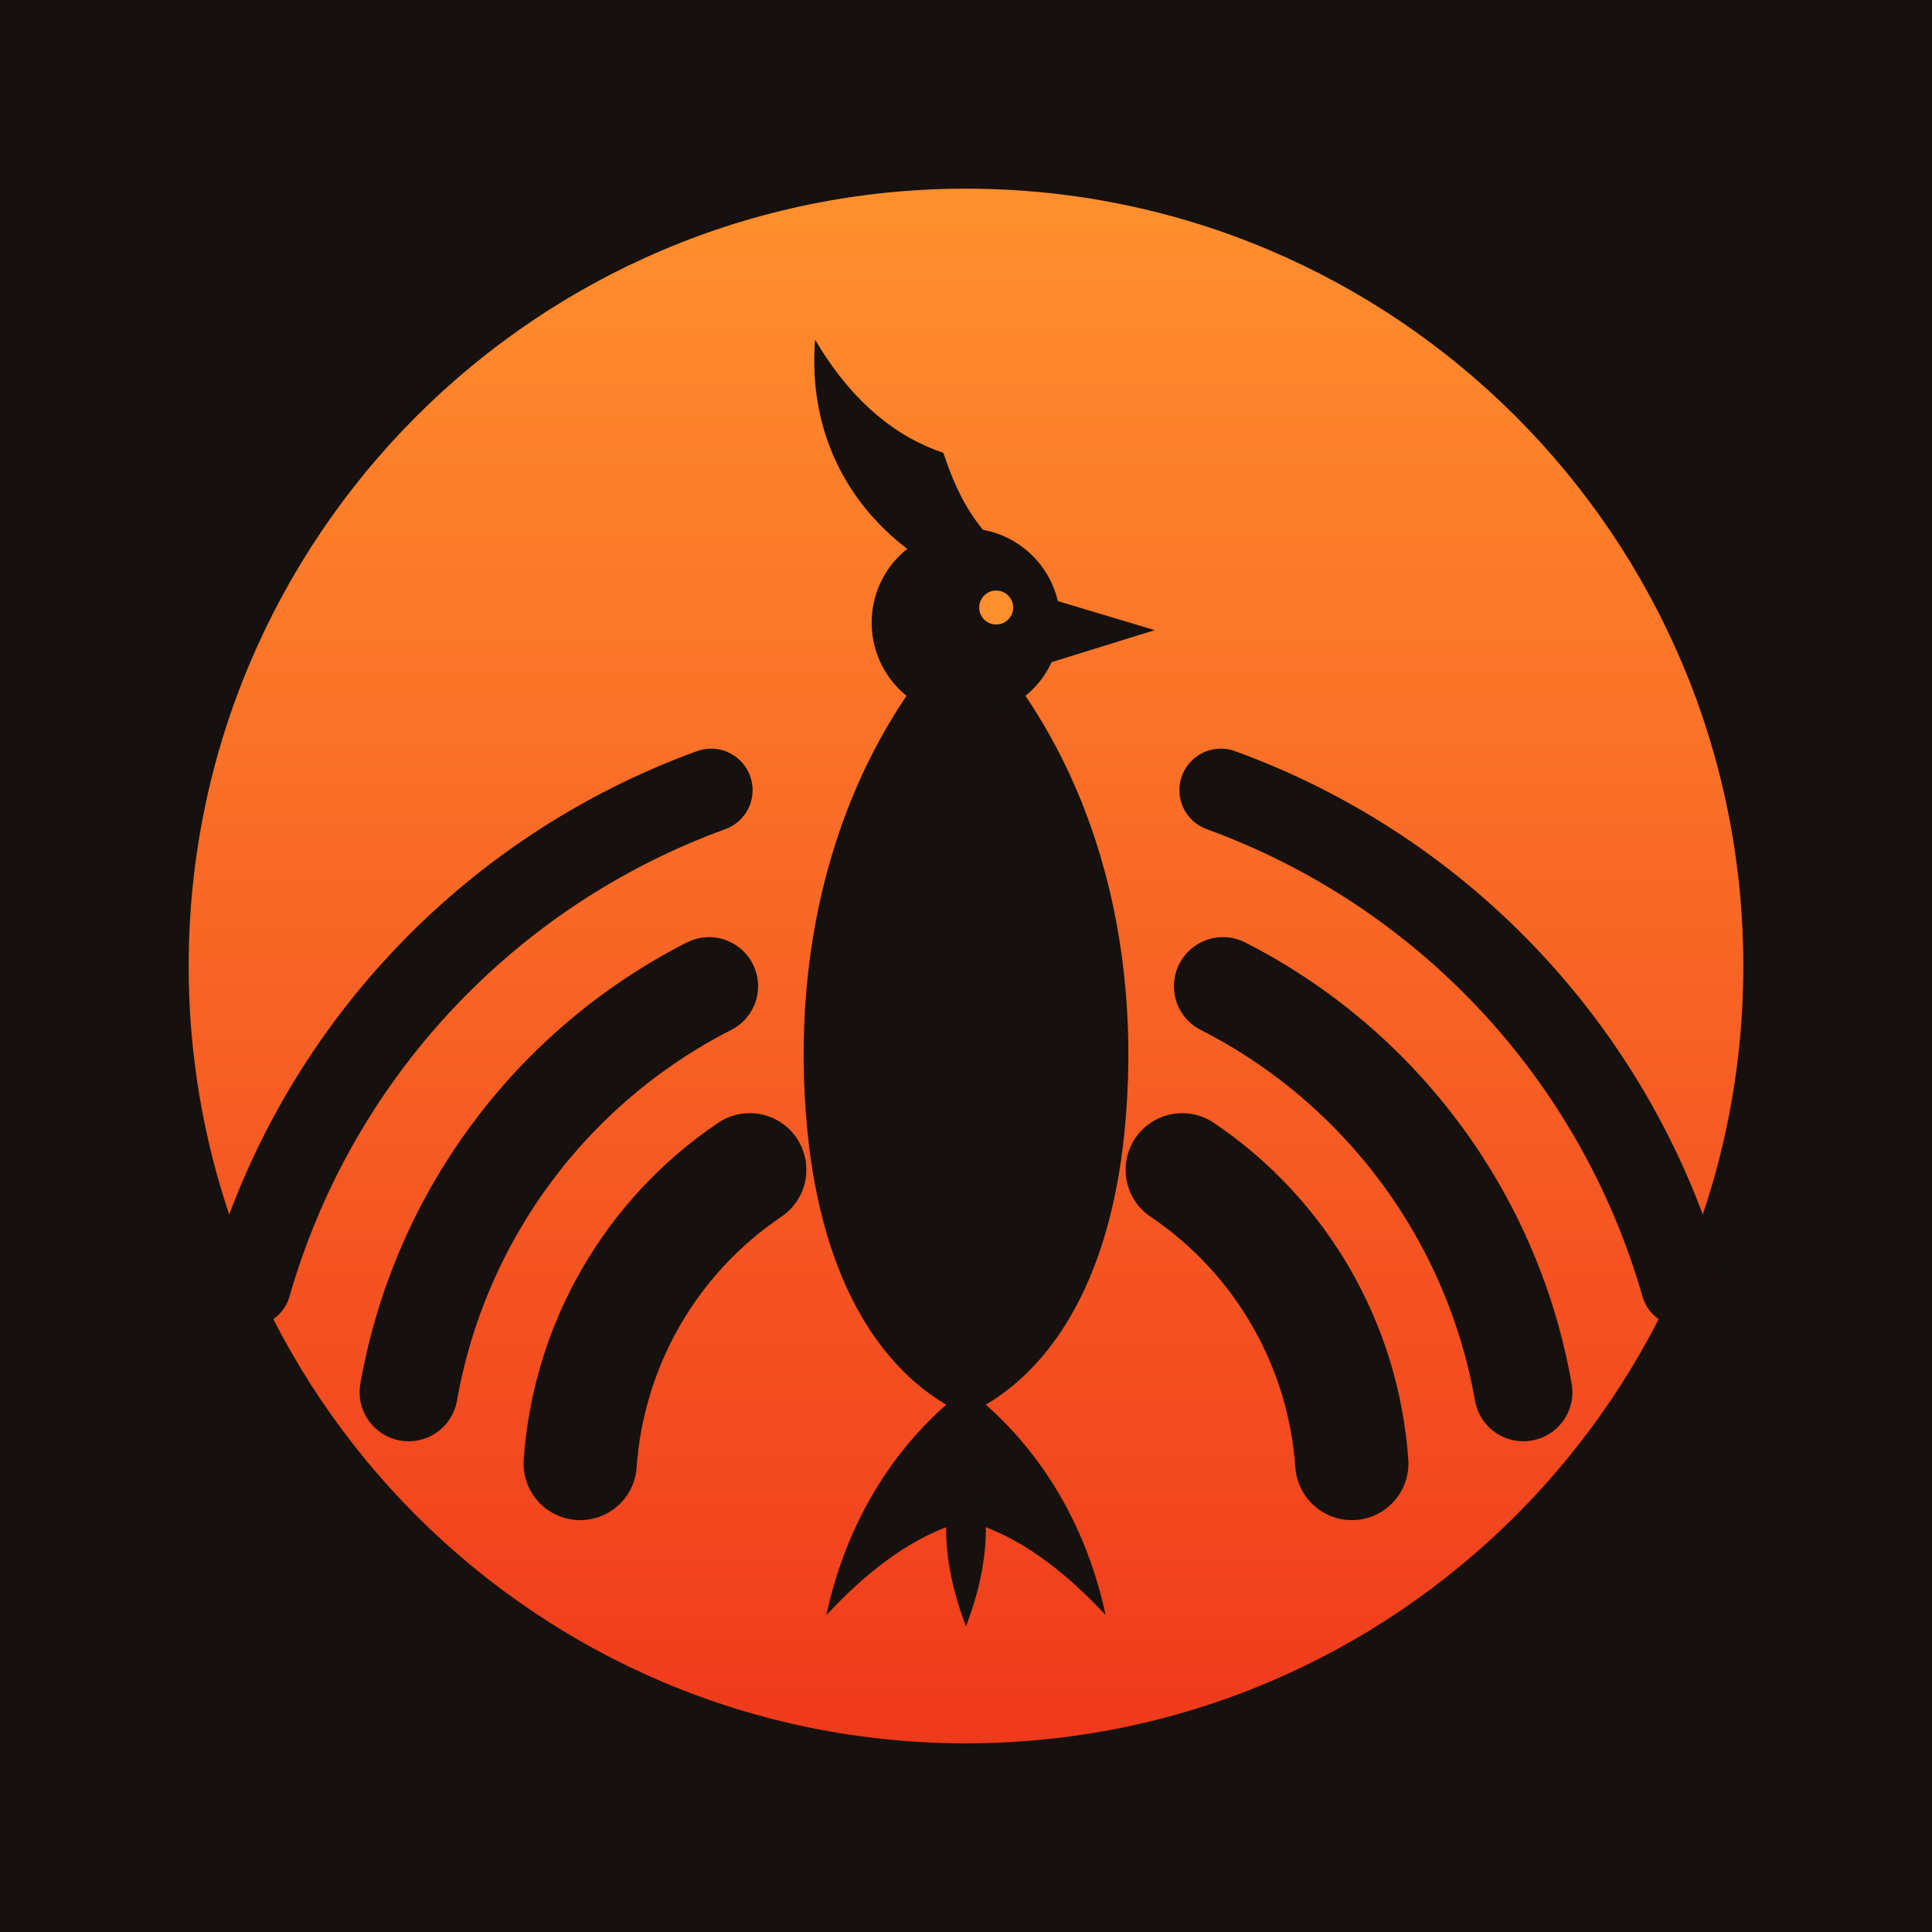
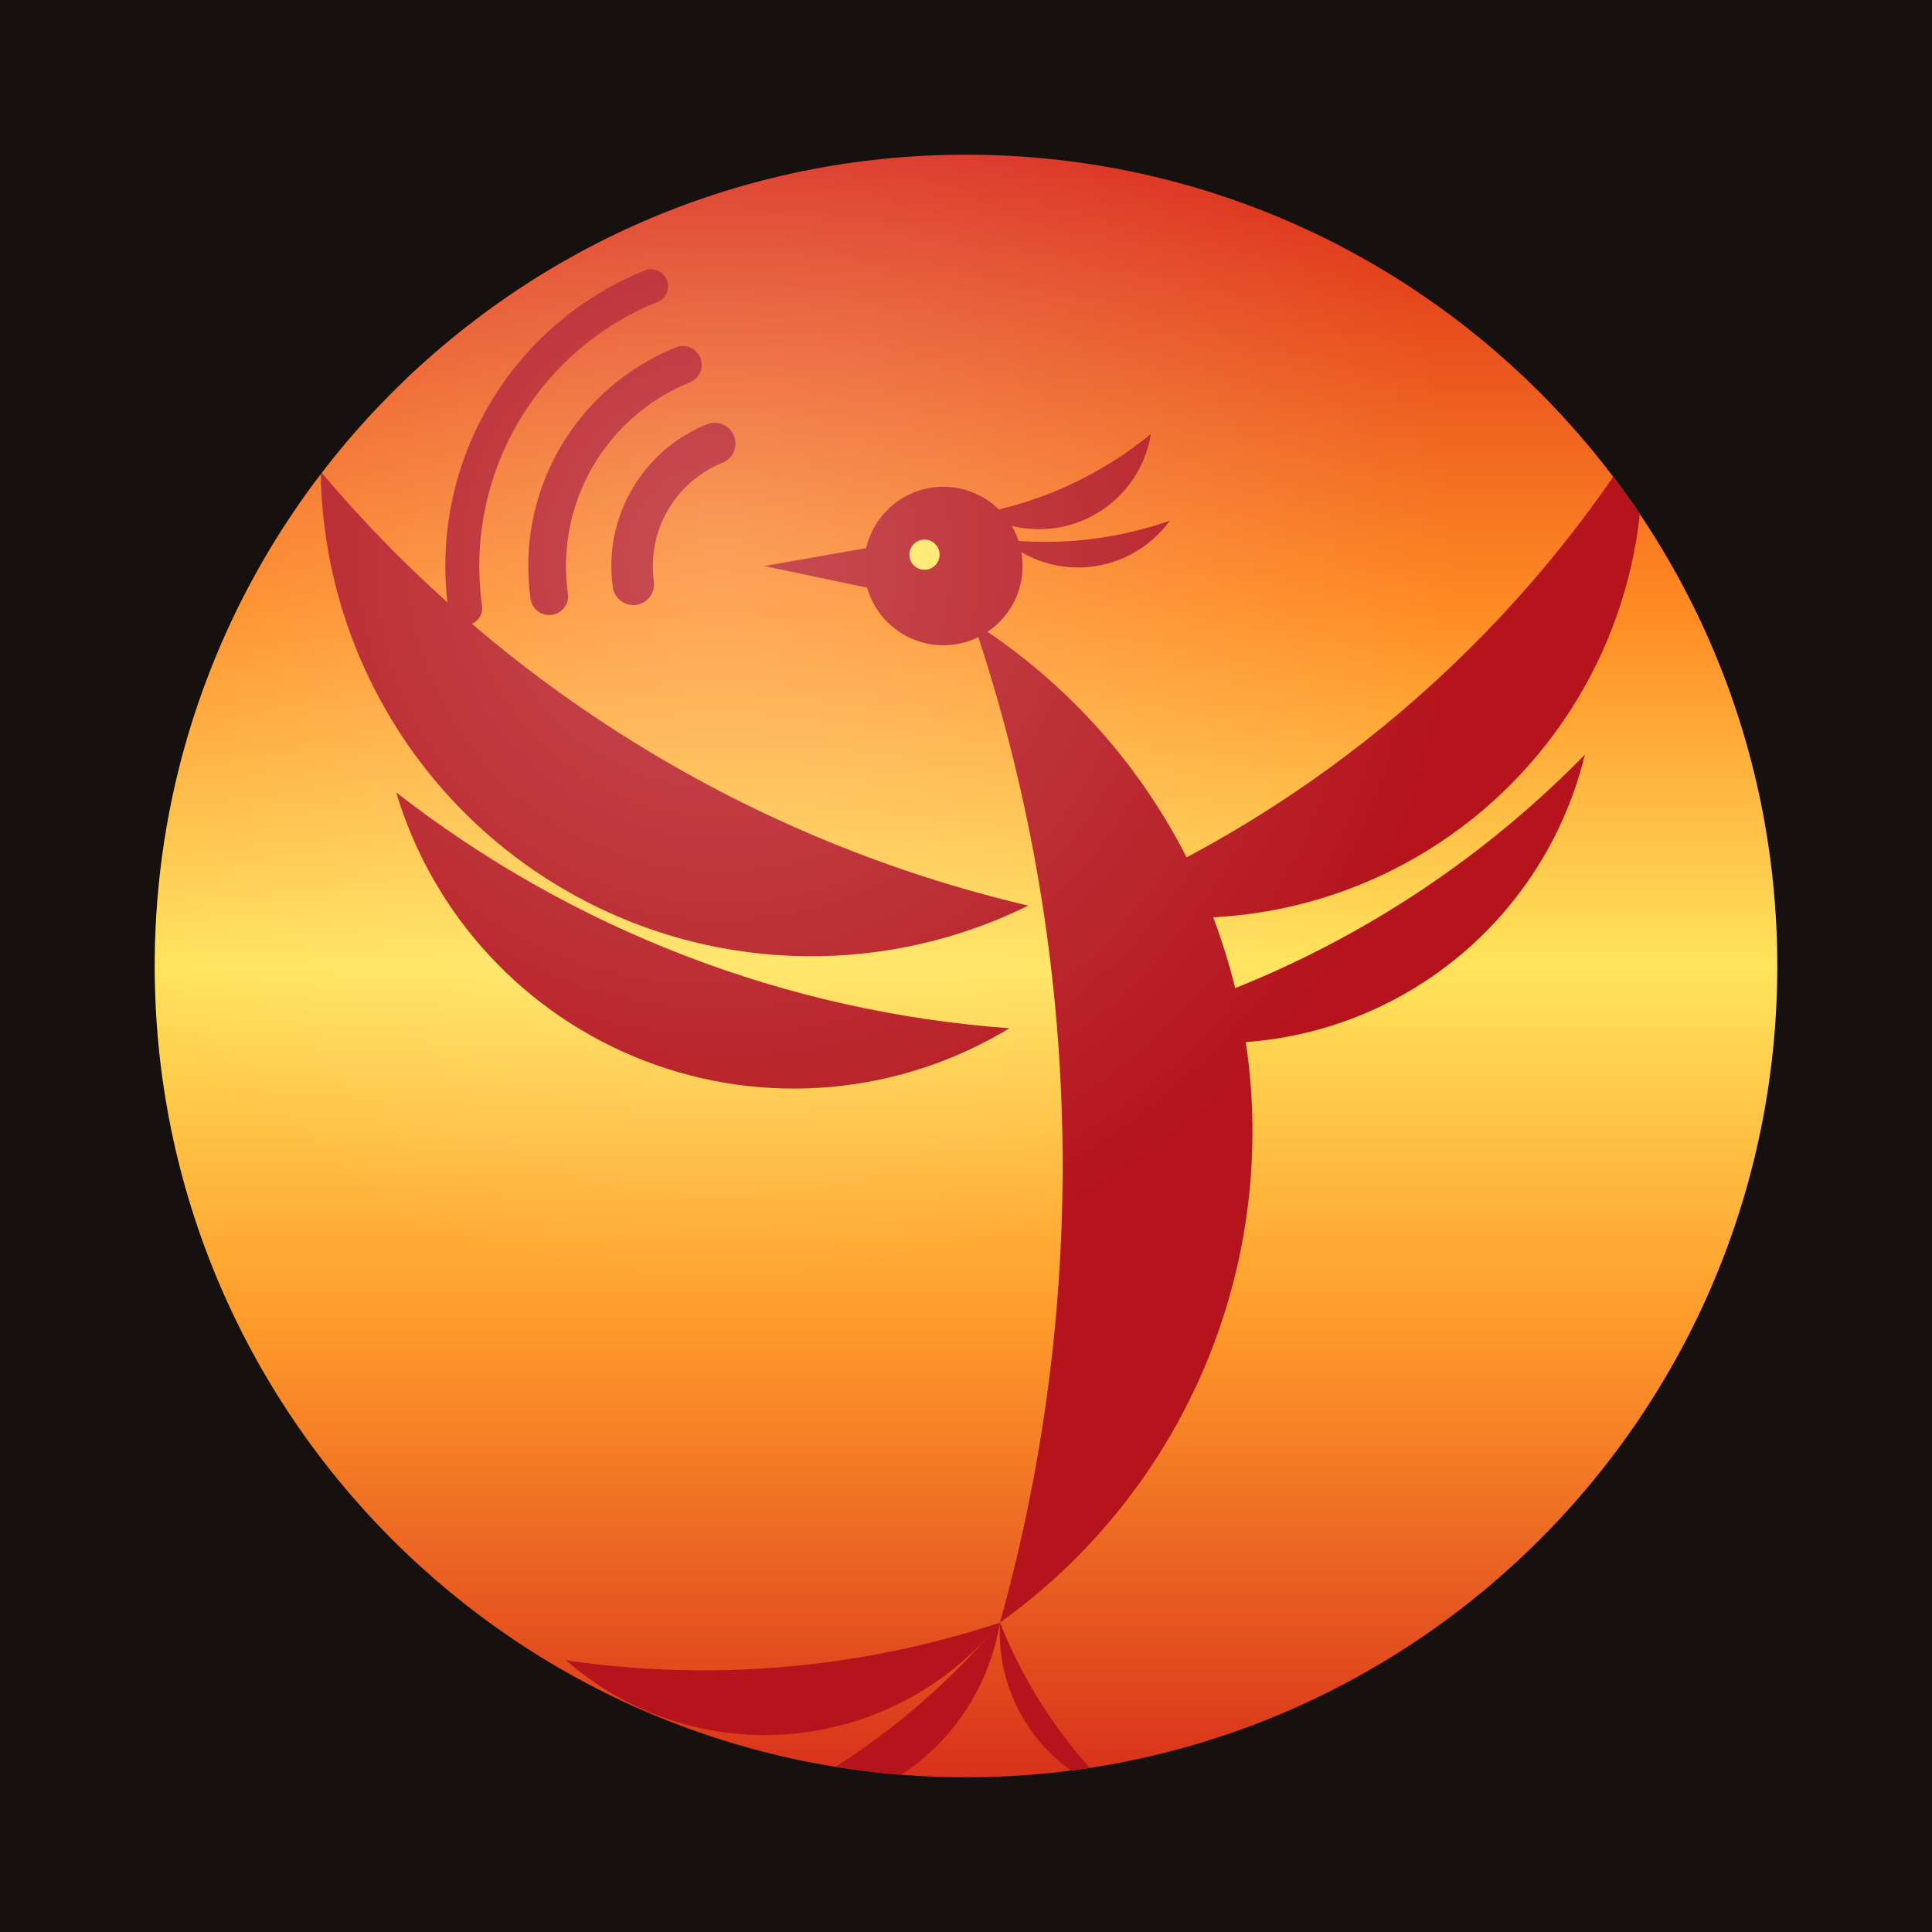
<svg xmlns="http://www.w3.org/2000/svg" viewBox="0 0 1024 1024">
  <defs>
    <linearGradient id="disc" x1="0" y1="0" x2="0" y2="1">
-       <stop offset="0" stop-color="#ff8f2e" />
-       <stop offset="1" stop-color="#f03a1c" />
+       <stop offset="0" stop-color="#d8281a" />
+       <stop offset="0.28" stop-color="#ff8a22" />
+       <stop offset="0.5" stop-color="#ffe45c" />
+       <stop offset="0.72" stop-color="#ff9a2a" />
+       <stop offset="1" stop-color="#d8301a" />
    </linearGradient>
+     <radialGradient id="gloss" cx="35%" cy="25%" r="45%">
+       <stop offset="0" stop-color="#ffffff" stop-opacity="0.25" />
+       <stop offset="1" stop-color="#ffffff" stop-opacity="0" />
+     </radialGradient>
+     <clipPath id="clip">
+       <circle cx="512" cy="512" r="430" />
+     </clipPath>
  </defs>
  <rect width="1024" height="1024" fill="#16110f" />
-   <circle cx="512" cy="512" r="412" fill="url(#disc)" />
-   <g fill="none" stroke="#16110f" stroke-linecap="round">
-     <path d="M397.4 620.0 A205 205 0 0 0 307.5 775.7" stroke-width="60" />
-     <path d="M626.6 620.0 A205 205 0 0 1 716.5 775.7" stroke-width="60" />
-     <path d="M375.8 522.7 A300 300 0 0 0 216.6 737.9" stroke-width="52" />
-     <path d="M648.2 522.7 A300 300 0 0 1 807.4 737.9" stroke-width="52" />
-     <path d="M376.9 418.8 A395 395 0 0 0 132.3 681.1" stroke-width="44" />
-     <path d="M647.1 418.8 A395 395 0 0 1 891.7 681.1" stroke-width="44" />
+   <circle cx="512" cy="512" r="430" fill="url(#disc)" />
+   <g clip-path="url(#clip)" fill="#b5141c">
+     <path d="M516 330 A320 320 0 0 1 530 860 A900 900 0 0 0 516 330 Z" />
+     <path d="M545 480 A260 260 0 0 1 170 250 A700 700 0 0 0 545 480 Z" />
+     <path d="M535 545 A220 220 0 0 1 210 420 A600 600 0 0 0 535 545 Z" />
+     <path d="M575 480 A240 240 0 0 0 870 230 A640 640 0 0 1 575 480 Z" />
+     <path d="M590 545 A200 200 0 0 0 840 400 A540 540 0 0 1 590 545 Z" />
+     <path d="M530 860 A160 160 0 0 1 300 880 A500 500 0 0 0 530 860 Z" />
+     <path d="M530 860 A120 120 0 0 1 400 960 A380 380 0 0 0 530 860 Z" />
+     <path d="M530 860 A90 90 0 0 0 590 950 A260 260 0 0 1 530 860 Z" />
+     <path d="M520 272 A60 60 0 0 0 610 230 A200 200 0 0 1 520 272 Z" />
+     <path d="M532 286 A60 60 0 0 0 620 276 A200 200 0 0 1 532 286 Z" />
+     <circle cx="500" cy="300" r="42" />
+     <path d="M462 290 L 405 300 L 462 312 Z" />
  </g>
-   <g fill="#16110f">
-     <path d="M512 330 C 580 400, 606 500, 596 600 C 588 680, 556 730, 512 750 C 468 730, 436 680, 428 600 C 418 500, 444 400, 512 330 Z" />
-     <path d="M512 736 C 480 760, 450 800, 438 856 C 466 826, 490 812, 512 806 C 534 812, 558 826, 586 856 C 574 800, 544 760, 512 736 Z" />
-     <path d="M512 760 C 500 790, 496 820, 512 862 C 528 820, 524 790, 512 760 Z" />
-     <path d="M488 296 C 452 272, 428 232, 432 180 C 452 214, 476 232, 500 240 C 506 258, 514 276, 530 290 Z" />
-     <circle cx="512" cy="330" r="50" />
-     <path d="M552 316 L 612 334 L 554 352 Z" />
+   <g fill="none" stroke="#b5141c" stroke-linecap="round" clip-path="url(#clip)">
+     <path d="M335.7 309.7 A70 70 0 0 1 378.8 235.1" stroke-width="22" />
+     <path d="M291.1 316.0 A115 115 0 0 1 361.9 193.4" stroke-width="20" />
+     <path d="M246.6 322.3 A160 160 0 0 1 345.1 151.7" stroke-width="18" />
  </g>
-   <circle cx="528" cy="322" r="9" fill="#ff8f2e" />
+   <circle cx="490" cy="294" r="8" fill="#ffe45c" />
+   <circle cx="512" cy="512" r="430" fill="url(#gloss)" />
</svg>
